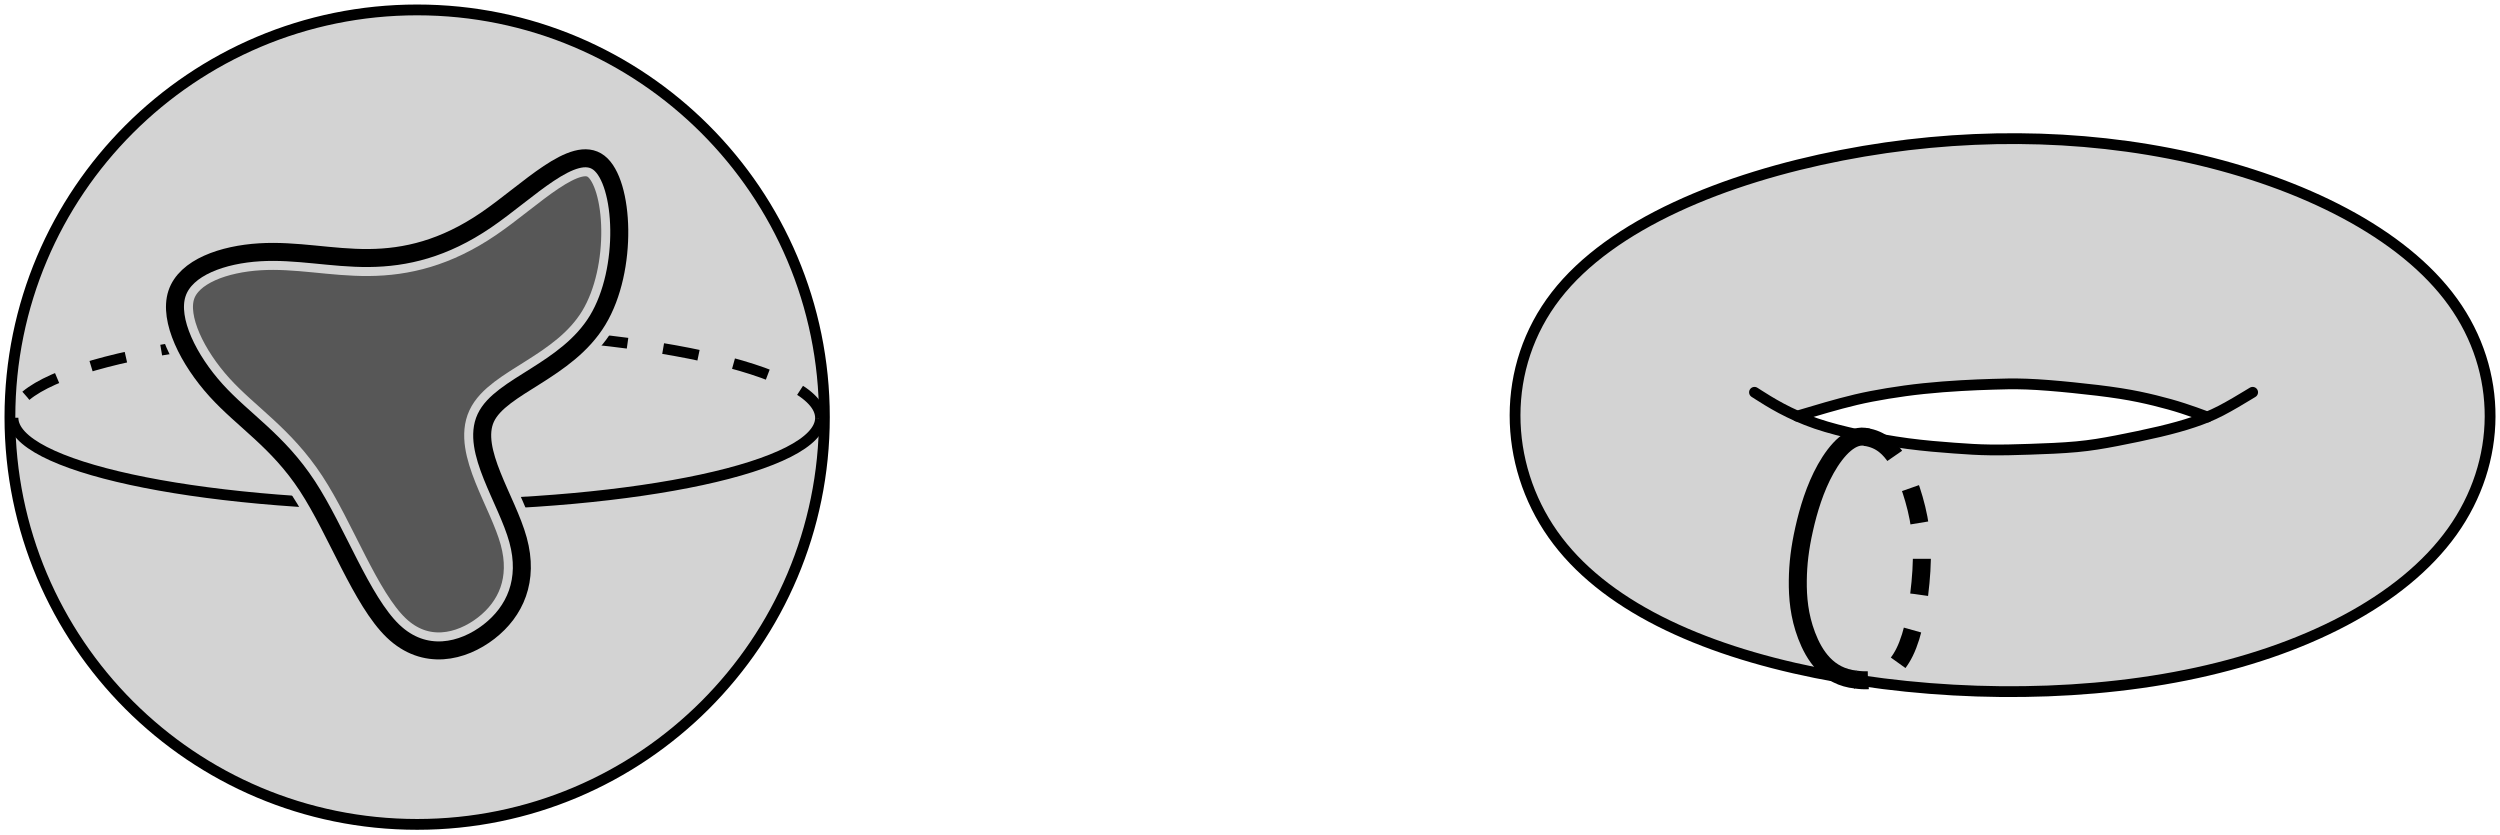
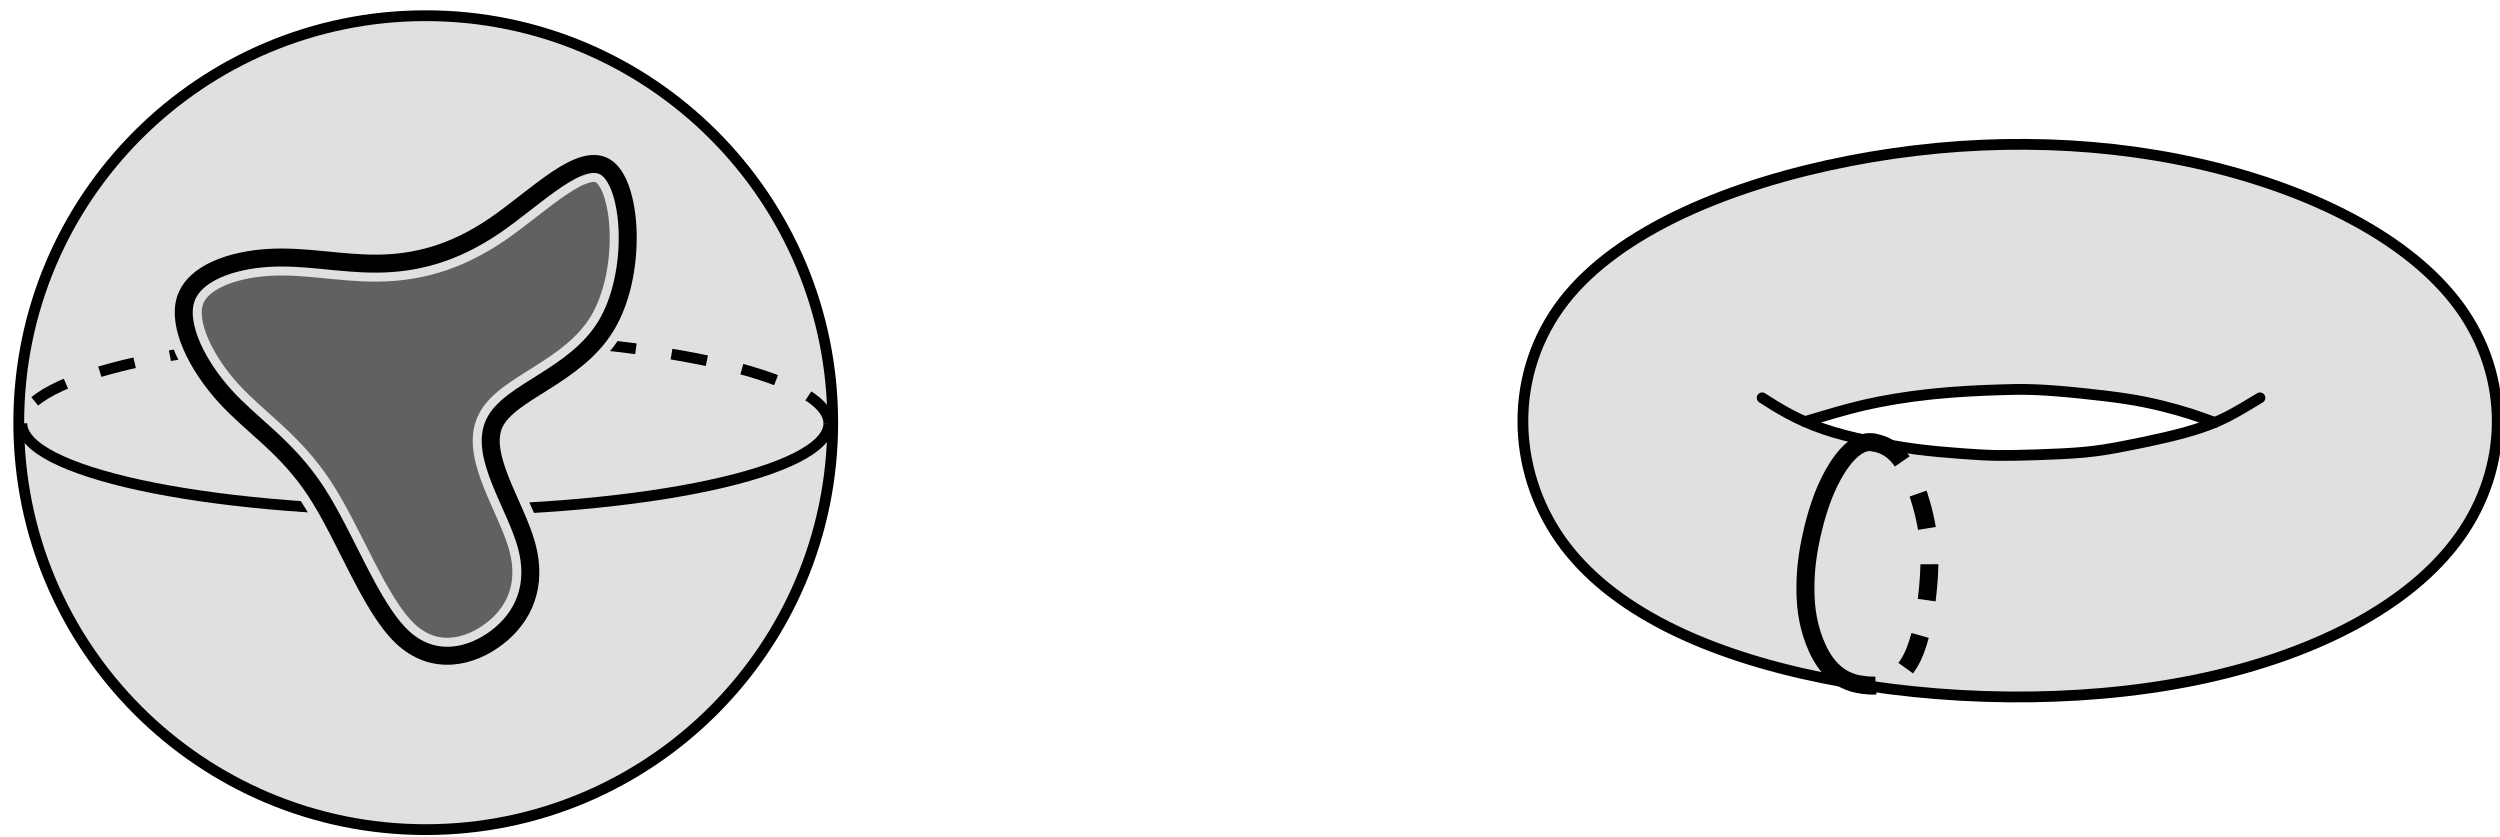
- <svg xmlns="http://www.w3.org/2000/svg" width="277.808pt" height="92.71pt" viewBox="0 0 277.808 92.71" version="1.1">
-   <defs>
-     <clipPath id="clip1">
-       <path d="M 167 14 L 277.809 14 L 277.809 78 L 167 78 Z M 167 14 " />
-     </clipPath>
-     <clipPath id="clip2">
-       <path d="M 0 0 L 93 0 L 93 92.711 L 0 92.711 Z M 0 0 " />
-     </clipPath>
-   </defs>
-   <g id="surface1">
-     <path style=" stroke:none;fill-rule:evenodd;fill:rgb(82.7%,82.7%,82.7%);fill-opacity:1;" d="M 172.906 32.84 C 166.754 40.777 167.043 51.543 172.57 59.387 C 178.094 67.227 188.859 72.152 201.793 74.758 C 214.727 77.363 229.836 77.652 242.891 75.023 C 255.945 72.391 266.949 66.844 272.5 59.07 C 278.051 51.301 278.148 41.309 272.57 33.562 C 266.996 25.816 255.754 20.316 243.422 17.539 C 231.09 14.766 217.672 14.719 204.664 17.25 C 191.656 19.785 179.059 24.898 172.906 32.84 Z M 172.906 32.84 " />
-     <g clip-path="url(#clip1)" clip-rule="nonzero">
-       <path style="fill:none;stroke-width:1.2;stroke-linecap:butt;stroke-linejoin:round;stroke:rgb(0%,0%,0%);stroke-opacity:1;stroke-miterlimit:10;" d="M 315.893 509.515 C 309.741 501.578 310.03 490.812 315.557 482.968 C 321.081 475.128 331.846 470.203 344.78 467.597 C 357.714 464.992 372.823 464.703 385.878 467.332 C 398.932 469.964 409.936 475.511 415.487 483.285 C 421.038 491.054 421.135 501.046 415.557 508.793 C 409.983 516.539 398.741 522.039 386.409 524.816 C 374.077 527.589 360.659 527.636 347.651 525.105 C 334.643 522.57 322.046 517.457 315.893 509.515 Z M 315.893 509.515 " transform="matrix(1,0,0,-1,-142.987,542.355)" />
-     </g>
-     <path style=" stroke:none;fill-rule:evenodd;fill:rgb(100%,100%,100%);fill-opacity:1;" d="M 205.5 44.629 C 206.664 44.34 207.688 44.121 209.004 43.898 C 210.32 43.672 211.934 43.441 213.199 43.281 C 214.465 43.125 215.387 43.043 216.566 42.961 C 217.75 42.883 219.195 42.805 220.652 42.758 C 222.105 42.711 223.57 42.695 225.031 42.738 C 226.488 42.777 227.941 42.883 229.387 43.012 C 230.828 43.141 232.266 43.301 233.543 43.465 C 234.824 43.633 235.949 43.805 236.848 43.965 C 237.742 44.125 238.414 44.27 239.246 44.473 C 240.074 44.68 241.062 44.945 242.098 45.266 C 243.133 45.59 244.211 45.965 244.75 46.152 C 245.289 46.34 245.289 46.34 244.848 46.492 C 244.402 46.648 243.516 46.953 242.531 47.246 C 241.551 47.543 240.469 47.82 239.293 48.094 C 238.117 48.367 236.852 48.633 235.836 48.836 C 234.824 49.039 234.062 49.18 233.234 49.305 C 232.402 49.434 231.496 49.547 230.605 49.633 C 229.715 49.719 228.836 49.773 227.961 49.82 C 227.086 49.863 226.215 49.898 225.371 49.926 C 224.527 49.953 223.715 49.973 222.918 49.984 C 222.121 49.992 221.344 49.988 220.613 49.973 C 219.883 49.953 219.199 49.922 218.52 49.883 C 217.84 49.84 217.164 49.793 216.469 49.738 C 215.773 49.684 215.062 49.621 214.199 49.531 C 213.336 49.438 212.324 49.316 211.52 49.211 C 210.719 49.102 210.121 49.008 209.445 48.887 C 208.77 48.766 208.012 48.621 207.285 48.469 C 206.559 48.32 205.859 48.164 205.16 47.996 C 204.461 47.828 203.762 47.645 203.23 47.492 C 202.695 47.348 202.336 47.23 201.777 47.027 C 201.219 46.824 200.465 46.535 200.086 46.387 C 199.711 46.242 199.711 46.242 200.047 46.141 C 200.387 46.039 201.059 45.84 202.047 45.562 C 203.035 45.281 204.336 44.922 205.5 44.629 Z M 205.5 44.629 " />
-     <path style=" stroke:none;fill-rule:evenodd;fill:rgb(82.7%,82.7%,82.7%);fill-opacity:1;" d="M 91.609 46.355 C 91.609 21.359 71.348 1.102 46.355 1.102 C 21.359 1.102 1.102 21.359 1.102 46.355 C 1.102 71.348 21.359 91.609 46.355 91.609 C 71.348 91.609 91.609 71.348 91.609 46.355 " />
-     <g clip-path="url(#clip2)" clip-rule="nonzero">
-       <path style="fill:none;stroke-width:1.2;stroke-linecap:butt;stroke-linejoin:round;stroke:rgb(0%,0%,0%);stroke-opacity:1;stroke-miterlimit:10;" d="M 234.596 496 C 234.596 520.996 214.335 541.253 189.342 541.253 C 164.346 541.253 144.089 520.996 144.089 496 C 144.089 471.007 164.346 450.746 189.342 450.746 C 214.335 450.746 234.596 471.007 234.596 496 " transform="matrix(1,0,0,-1,-142.987,542.355)" />
-     </g>
-     <path style="fill:none;stroke-width:1.2;stroke-linecap:butt;stroke-linejoin:round;stroke:rgb(0%,0%,0%);stroke-opacity:1;stroke-dasharray:4;stroke-miterlimit:10;" d="M 234.167 495.89 C 234.249 501.257 214.229 505.625 189.448 505.64 C 164.667 505.66 144.51 501.324 144.428 495.957 C 144.428 495.949 144.428 495.945 144.428 495.937 " transform="matrix(1,0,0,-1,-142.987,542.355)" />
-     <path style="fill:none;stroke-width:1.2;stroke-linecap:butt;stroke-linejoin:round;stroke:rgb(0%,0%,0%);stroke-opacity:1;stroke-miterlimit:10;" d="M 144.428 495.937 C 144.397 490.57 164.456 486.214 189.237 486.207 C 213.983 486.199 234.085 490.531 234.167 495.89 " transform="matrix(1,0,0,-1,-142.987,542.355)" />
-     <path style="fill:none;stroke-width:1.2;stroke-linecap:round;stroke-linejoin:round;stroke:rgb(0%,0%,0%);stroke-opacity:1;stroke-miterlimit:10;" d="M 337.952 498.761 C 337.952 498.761 337.952 498.761 338.417 498.464 C 338.882 498.168 339.807 497.574 340.921 496.98 C 342.038 496.386 343.335 495.793 344.803 495.289 C 346.268 494.789 347.901 494.382 349.628 494.007 C 351.354 493.636 353.175 493.304 354.995 493.062 C 356.811 492.82 358.632 492.671 360.135 492.562 C 361.639 492.449 362.827 492.375 364.143 492.359 C 365.464 492.339 366.913 492.375 368.581 492.433 C 370.253 492.488 372.147 492.562 373.741 492.71 C 375.339 492.859 376.639 493.082 378.178 493.378 C 379.717 493.675 381.503 494.046 382.987 494.398 C 384.471 494.753 385.659 495.085 386.717 495.441 C 387.776 495.793 388.706 496.164 389.78 496.718 C 390.858 497.277 392.081 498.019 392.694 498.39 C 393.307 498.761 393.307 498.761 393.307 498.761 " transform="matrix(1,0,0,-1,-142.987,542.355)" />
-     <path style="fill:none;stroke-width:1.2;stroke-linecap:round;stroke-linejoin:round;stroke:rgb(0%,0%,0%);stroke-opacity:1;stroke-miterlimit:10;" d="M 342.698 496.113 C 342.698 496.113 342.698 496.113 343.245 496.277 C 343.788 496.441 344.882 496.765 345.964 497.078 C 347.05 497.386 348.124 497.683 349.241 497.945 C 350.35 498.207 351.503 498.425 352.749 498.632 C 353.991 498.835 355.327 499.023 356.737 499.171 C 358.147 499.32 359.635 499.429 360.917 499.503 C 362.198 499.578 363.272 499.617 364.405 499.652 C 365.538 499.691 366.725 499.726 368.21 499.671 C 369.694 499.617 371.475 499.468 373.315 499.281 C 375.151 499.097 377.046 498.875 378.589 498.632 C 380.128 498.39 381.315 498.128 382.436 497.855 C 383.561 497.578 384.616 497.285 385.577 496.972 C 386.542 496.664 387.409 496.339 387.842 496.179 C 388.276 496.015 388.276 496.015 388.276 496.015 " transform="matrix(1,0,0,-1,-142.987,542.355)" />
-     <path style="fill:none;stroke-width:1.2;stroke-linecap:butt;stroke-linejoin:round;stroke:rgb(0%,0%,0%);stroke-opacity:1;stroke-miterlimit:10;" d="M 342.698 496.113 L 342.698 496.113 " transform="matrix(1,0,0,-1,-142.987,542.355)" />
-     <path style="fill:none;stroke-width:2;stroke-linecap:butt;stroke-linejoin:round;stroke:rgb(0%,0%,0%);stroke-opacity:1;stroke-miterlimit:10;" d="M 349.217 466.839 C 346.092 467.152 344.585 469.527 343.745 471.73 C 342.909 473.937 342.745 475.972 342.764 477.847 C 342.788 479.722 342.995 481.441 343.464 483.539 C 343.932 485.632 344.663 488.105 345.874 490.265 C 347.089 492.425 348.792 494.269 350.507 493.753 " transform="matrix(1,0,0,-1,-142.987,542.355)" />
-     <path style="fill:none;stroke-width:2;stroke-linecap:butt;stroke-linejoin:round;stroke:rgb(0%,0%,0%);stroke-opacity:1;stroke-dasharray:4;stroke-miterlimit:10;" d="M 350.276 493.8 C 352.077 493.539 353.038 492.468 353.753 491.378 C 354.471 490.285 354.944 489.168 355.366 487.882 C 355.792 486.593 356.163 485.14 356.366 483.652 C 356.569 482.164 356.6 480.64 356.499 478.929 C 356.397 477.222 356.163 475.328 355.842 473.738 C 355.518 472.144 355.116 470.859 354.639 469.894 C 354.167 468.929 353.624 468.289 353.135 467.832 C 352.643 467.375 352.206 467.105 351.604 466.933 C 351.003 466.761 350.241 466.687 349.143 466.847 " transform="matrix(1,0,0,-1,-142.987,542.355)" />
-     <path style="fill-rule:evenodd;fill:rgb(34.099%,34.099%,34.099%);fill-opacity:1;stroke-width:4;stroke-linecap:butt;stroke-linejoin:round;stroke:rgb(82.7%,82.7%,82.7%);stroke-opacity:1;stroke-miterlimit:10;" d="M 183.967 513.683 C 179.866 513.648 175.909 514.57 171.842 514.32 C 167.776 514.074 163.608 512.66 162.651 509.726 C 161.698 506.793 163.96 502.339 166.999 498.98 C 170.042 495.621 173.858 493.359 177.139 488.351 C 180.417 483.343 183.163 475.589 186.659 472.23 C 190.159 468.875 194.417 469.91 197.323 472.16 C 200.225 474.414 201.784 477.875 200.553 482.359 C 199.323 486.843 195.303 492.347 196.967 495.918 C 198.628 499.488 205.971 501.117 209.397 506.773 C 212.823 512.429 212.335 522.109 209.542 524.269 C 206.745 526.425 201.647 521.062 196.979 517.886 C 192.311 514.71 188.069 513.718 183.967 513.683 Z M 183.967 513.683 " transform="matrix(1,0,0,-1,-142.987,542.355)" />
-     <path style="fill:none;stroke-width:2;stroke-linecap:butt;stroke-linejoin:round;stroke:rgb(0%,0%,0%);stroke-opacity:1;stroke-miterlimit:10;" d="M 183.967 513.683 C 179.866 513.648 175.909 514.57 171.842 514.32 C 167.776 514.074 163.608 512.66 162.651 509.726 C 161.698 506.793 163.96 502.339 166.999 498.98 C 170.042 495.621 173.858 493.359 177.139 488.351 C 180.417 483.343 183.163 475.589 186.659 472.23 C 190.159 468.875 194.417 469.91 197.323 472.16 C 200.225 474.414 201.784 477.875 200.553 482.359 C 199.323 486.843 195.303 492.347 196.967 495.918 C 198.628 499.488 205.971 501.117 209.397 506.773 C 212.823 512.429 212.335 522.109 209.542 524.269 C 206.745 526.425 201.647 521.062 196.979 517.886 C 192.311 514.71 188.069 513.718 183.967 513.683 Z M 183.967 513.683 " transform="matrix(1,0,0,-1,-142.987,542.355)" />
+ <svg xmlns="http://www.w3.org/2000/svg" width="278pt" height="93pt" viewBox="0 0 278 93" version="1.1">
+   <g id="surface82491">
+     <path style=" stroke:none;fill-rule:evenodd;fill:rgb(87.8%,87.8%,87.8%);fill-opacity:1;" d="M 206.488 45.273 C 207.648 44.984 208.672 44.77 209.992 44.543 C 211.309 44.316 212.922 44.086 214.188 43.926 C 215.453 43.77 216.371 43.688 217.555 43.605 C 218.738 43.527 220.184 43.449 221.637 43.402 C 223.094 43.355 224.559 43.34 226.016 43.383 C 227.477 43.426 228.93 43.527 230.371 43.656 C 231.816 43.785 233.25 43.945 234.531 44.109 C 235.809 44.277 236.934 44.449 237.832 44.609 C 238.73 44.77 239.402 44.914 240.23 45.117 C 241.062 45.324 242.051 45.59 243.086 45.914 C 244.117 46.234 245.199 46.609 245.738 46.797 C 246.277 46.984 246.277 46.984 245.836 47.137 C 245.391 47.293 244.504 47.602 243.52 47.895 C 242.535 48.188 241.453 48.465 240.281 48.738 C 239.105 49.012 237.836 49.277 236.824 49.48 C 235.809 49.684 235.051 49.824 234.219 49.949 C 233.387 50.078 232.484 50.191 231.594 50.277 C 230.703 50.363 229.824 50.418 228.949 50.465 C 228.074 50.512 227.203 50.543 226.359 50.57 C 225.516 50.598 224.703 50.621 223.906 50.629 C 223.109 50.637 222.332 50.633 221.598 50.617 C 220.867 50.598 220.184 50.566 219.504 50.527 C 218.828 50.484 218.152 50.438 217.457 50.383 C 216.762 50.328 216.047 50.266 215.184 50.176 C 214.32 50.082 213.309 49.961 212.508 49.855 C 211.703 49.746 211.109 49.652 210.434 49.531 C 209.758 49.41 209 49.266 208.273 49.117 C 207.543 48.965 206.844 48.812 206.148 48.641 C 205.449 48.473 204.746 48.289 204.215 48.141 C 203.684 47.992 203.32 47.879 202.762 47.676 C 202.203 47.473 201.449 47.18 201.074 47.031 C 200.699 46.887 200.699 46.887 201.035 46.785 C 201.371 46.688 202.047 46.484 203.035 46.207 C 204.023 45.926 205.324 45.566 206.488 45.273 Z M 173.895 33.484 C 167.738 41.426 168.031 52.188 173.555 60.031 C 179.082 67.875 189.844 72.797 202.781 75.402 C 215.715 78.008 230.82 78.297 243.875 75.668 C 256.934 73.039 267.938 67.488 273.488 59.715 C 279.039 51.945 279.133 41.957 273.559 34.207 C 267.984 26.461 256.738 20.961 244.406 18.184 C 232.074 15.41 218.66 15.363 205.652 17.895 C 192.645 20.43 180.047 25.547 173.895 33.484 Z M 173.895 33.484 " />
+     <path style="fill:none;stroke-width:1.2;stroke-linecap:butt;stroke-linejoin:round;stroke:rgb(0%,0%,0%);stroke-opacity:1;stroke-miterlimit:10;" d="M 315.895 509.516 C 309.738 501.574 310.031 490.812 315.555 482.969 C 321.082 475.125 331.844 470.203 344.781 467.598 C 357.715 464.992 372.82 464.703 385.875 467.332 C 398.934 469.961 409.938 475.512 415.488 483.285 C 421.039 491.055 421.133 501.043 415.559 508.793 C 409.984 516.539 398.738 522.039 386.406 524.816 C 374.074 527.59 360.66 527.637 347.652 525.105 C 334.645 522.57 322.047 517.453 315.895 509.516 Z M 315.895 509.516 " transform="matrix(1,0,0,-1,-142,543)" />
+     <path style="fill-rule:evenodd;fill:rgb(87.8%,87.8%,87.8%);fill-opacity:1;stroke-width:1.2;stroke-linecap:butt;stroke-linejoin:round;stroke:rgb(0%,0%,0%);stroke-opacity:1;stroke-miterlimit:10;" d="M 234.598 496 C 234.598 520.992 214.336 541.254 189.34 541.254 C 164.348 541.254 144.086 520.992 144.086 496 C 144.086 471.008 164.348 450.746 189.34 450.746 C 214.336 450.746 234.598 471.008 234.598 496 Z M 234.598 496 " transform="matrix(1,0,0,-1,-142,543)" />
+     <path style="fill:none;stroke-width:1.2;stroke-linecap:butt;stroke-linejoin:round;stroke:rgb(0%,0%,0%);stroke-opacity:1;stroke-dasharray:4;stroke-miterlimit:10;" d="M 234.168 495.891 C 234.207 498.469 229.512 500.945 221.117 502.777 C 212.723 504.605 201.312 505.637 189.406 505.641 C 177.5 505.648 166.07 504.629 157.633 502.809 C 149.199 500.988 144.449 498.516 144.43 495.938 " transform="matrix(1,0,0,-1,-142,543)" />
+     <path style="fill:none;stroke-width:1.2;stroke-linecap:butt;stroke-linejoin:round;stroke:rgb(0%,0%,0%);stroke-opacity:1;stroke-miterlimit:10;" d="M 144.43 495.938 C 144.395 490.574 164.43 486.219 189.191 486.207 C 213.953 486.195 234.082 490.527 234.168 495.891 " transform="matrix(1,0,0,-1,-142,543)" />
+     <path style="fill:none;stroke-width:1.2;stroke-linecap:round;stroke-linejoin:round;stroke:rgb(0%,0%,0%);stroke-opacity:1;stroke-miterlimit:10;" d="M 337.953 498.762 C 337.953 498.762 337.953 498.762 338.418 498.465 C 338.879 498.168 339.809 497.574 340.922 496.98 C 342.035 496.387 343.336 495.793 344.801 495.289 C 346.27 494.789 347.902 494.379 349.629 494.008 C 351.355 493.637 353.176 493.305 354.992 493.062 C 356.812 492.82 358.633 492.672 360.137 492.562 C 361.641 492.449 362.828 492.375 364.145 492.355 C 365.461 492.34 366.91 492.375 368.582 492.43 C 370.254 492.488 372.145 492.562 373.742 492.711 C 375.34 492.859 376.637 493.082 378.18 493.379 C 379.719 493.676 381.5 494.047 382.988 494.398 C 384.473 494.75 385.66 495.086 386.719 495.438 C 387.777 495.793 388.703 496.164 389.781 496.719 C 390.855 497.277 392.082 498.02 392.695 498.391 C 393.309 498.762 393.309 498.762 393.309 498.762 " transform="matrix(1,0,0,-1,-142,543)" />
+     <path style="fill:none;stroke-width:1.2;stroke-linecap:round;stroke-linejoin:round;stroke:rgb(0%,0%,0%);stroke-opacity:1;stroke-miterlimit:10;" d="M 342.699 496.113 C 342.699 496.113 342.699 496.113 343.242 496.277 C 343.789 496.441 344.879 496.766 345.965 497.078 C 347.047 497.387 348.125 497.684 349.238 497.945 C 350.352 498.203 351.504 498.426 352.746 498.633 C 353.992 498.836 355.328 499.023 356.738 499.172 C 358.148 499.32 359.633 499.43 360.914 499.504 C 362.195 499.578 363.273 499.617 364.406 499.652 C 365.535 499.691 366.727 499.727 368.211 499.672 C 369.695 499.617 371.477 499.469 373.316 499.281 C 375.152 499.098 377.047 498.871 378.586 498.633 C 380.129 498.391 381.316 498.129 382.438 497.855 C 383.559 497.578 384.617 497.281 385.578 496.973 C 386.539 496.664 387.41 496.34 387.844 496.18 C 388.277 496.016 388.277 496.016 388.277 496.016 " transform="matrix(1,0,0,-1,-142,543)" />
+     <path style="fill:none;stroke-width:1.2;stroke-linecap:butt;stroke-linejoin:round;stroke:rgb(0%,0%,0%);stroke-opacity:1;stroke-miterlimit:10;" d="M 342.699 496.113 L 342.699 496.113 " transform="matrix(1,0,0,-1,-142,543)" />
+     <path style="fill:none;stroke-width:2;stroke-linecap:butt;stroke-linejoin:round;stroke:rgb(0%,0%,0%);stroke-opacity:1;stroke-miterlimit:10;" d="M 349.215 466.84 C 346.094 467.148 344.582 469.527 343.746 471.73 C 342.91 473.938 342.742 475.973 342.766 477.848 C 342.785 479.723 342.996 481.441 343.465 483.539 C 343.934 485.633 344.66 488.105 345.875 490.266 C 347.09 492.426 348.789 494.27 350.504 493.754 " transform="matrix(1,0,0,-1,-142,543)" />
+     <path style="fill:none;stroke-width:2;stroke-linecap:butt;stroke-linejoin:round;stroke:rgb(0%,0%,0%);stroke-opacity:1;stroke-dasharray:4;stroke-miterlimit:10;" d="M 350.277 493.801 C 352.074 493.539 353.035 492.469 353.754 491.375 C 354.469 490.285 354.945 489.168 355.367 487.883 C 355.789 486.594 356.16 485.141 356.363 483.652 C 356.566 482.164 356.602 480.641 356.5 478.93 C 356.398 477.223 356.164 475.328 355.84 473.738 C 355.52 472.145 355.113 470.859 354.641 469.895 C 354.168 468.93 353.625 468.289 353.133 467.832 C 352.645 467.375 352.203 467.105 351.602 466.934 C 351.004 466.762 350.242 466.688 349.141 466.848 " transform="matrix(1,0,0,-1,-142,543)" />
+     <path style="fill-rule:evenodd;fill:rgb(38%,38%,38%);fill-opacity:1;stroke-width:4;stroke-linecap:butt;stroke-linejoin:round;stroke:rgb(87.8%,87.8%,87.8%);stroke-opacity:1;stroke-miterlimit:10;" d="M 183.969 513.684 C 179.867 513.648 175.91 514.57 171.844 514.32 C 167.777 514.074 163.605 512.66 162.652 509.727 C 161.699 506.793 163.961 502.34 167 498.98 C 170.039 495.621 173.859 493.359 177.137 488.352 C 180.418 483.344 183.16 475.59 186.66 472.23 C 190.16 468.875 194.414 469.91 197.32 472.16 C 200.227 474.41 201.781 477.875 200.551 482.359 C 199.32 486.844 195.305 492.348 196.965 495.918 C 198.629 499.484 205.969 501.117 209.395 506.773 C 212.824 512.43 212.332 522.109 209.539 524.27 C 206.746 526.426 201.648 521.062 196.98 517.887 C 192.309 514.711 188.066 513.719 183.969 513.684 Z M 183.969 513.684 " transform="matrix(1,0,0,-1,-142,543)" />
+     <path style="fill:none;stroke-width:2;stroke-linecap:butt;stroke-linejoin:round;stroke:rgb(0%,0%,0%);stroke-opacity:1;stroke-miterlimit:10;" d="M 183.969 513.684 C 179.867 513.648 175.91 514.57 171.844 514.32 C 167.777 514.074 163.605 512.66 162.652 509.727 C 161.699 506.793 163.961 502.34 167 498.98 C 170.039 495.621 173.859 493.359 177.137 488.352 C 180.418 483.344 183.16 475.59 186.66 472.23 C 190.16 468.875 194.414 469.91 197.32 472.16 C 200.227 474.41 201.781 477.875 200.551 482.359 C 199.32 486.844 195.305 492.348 196.965 495.918 C 198.629 499.484 205.969 501.117 209.395 506.773 C 212.824 512.43 212.332 522.109 209.539 524.27 C 206.746 526.426 201.648 521.062 196.98 517.887 C 192.309 514.711 188.066 513.719 183.969 513.684 Z M 183.969 513.684 " transform="matrix(1,0,0,-1,-142,543)" />
  </g>
</svg>
